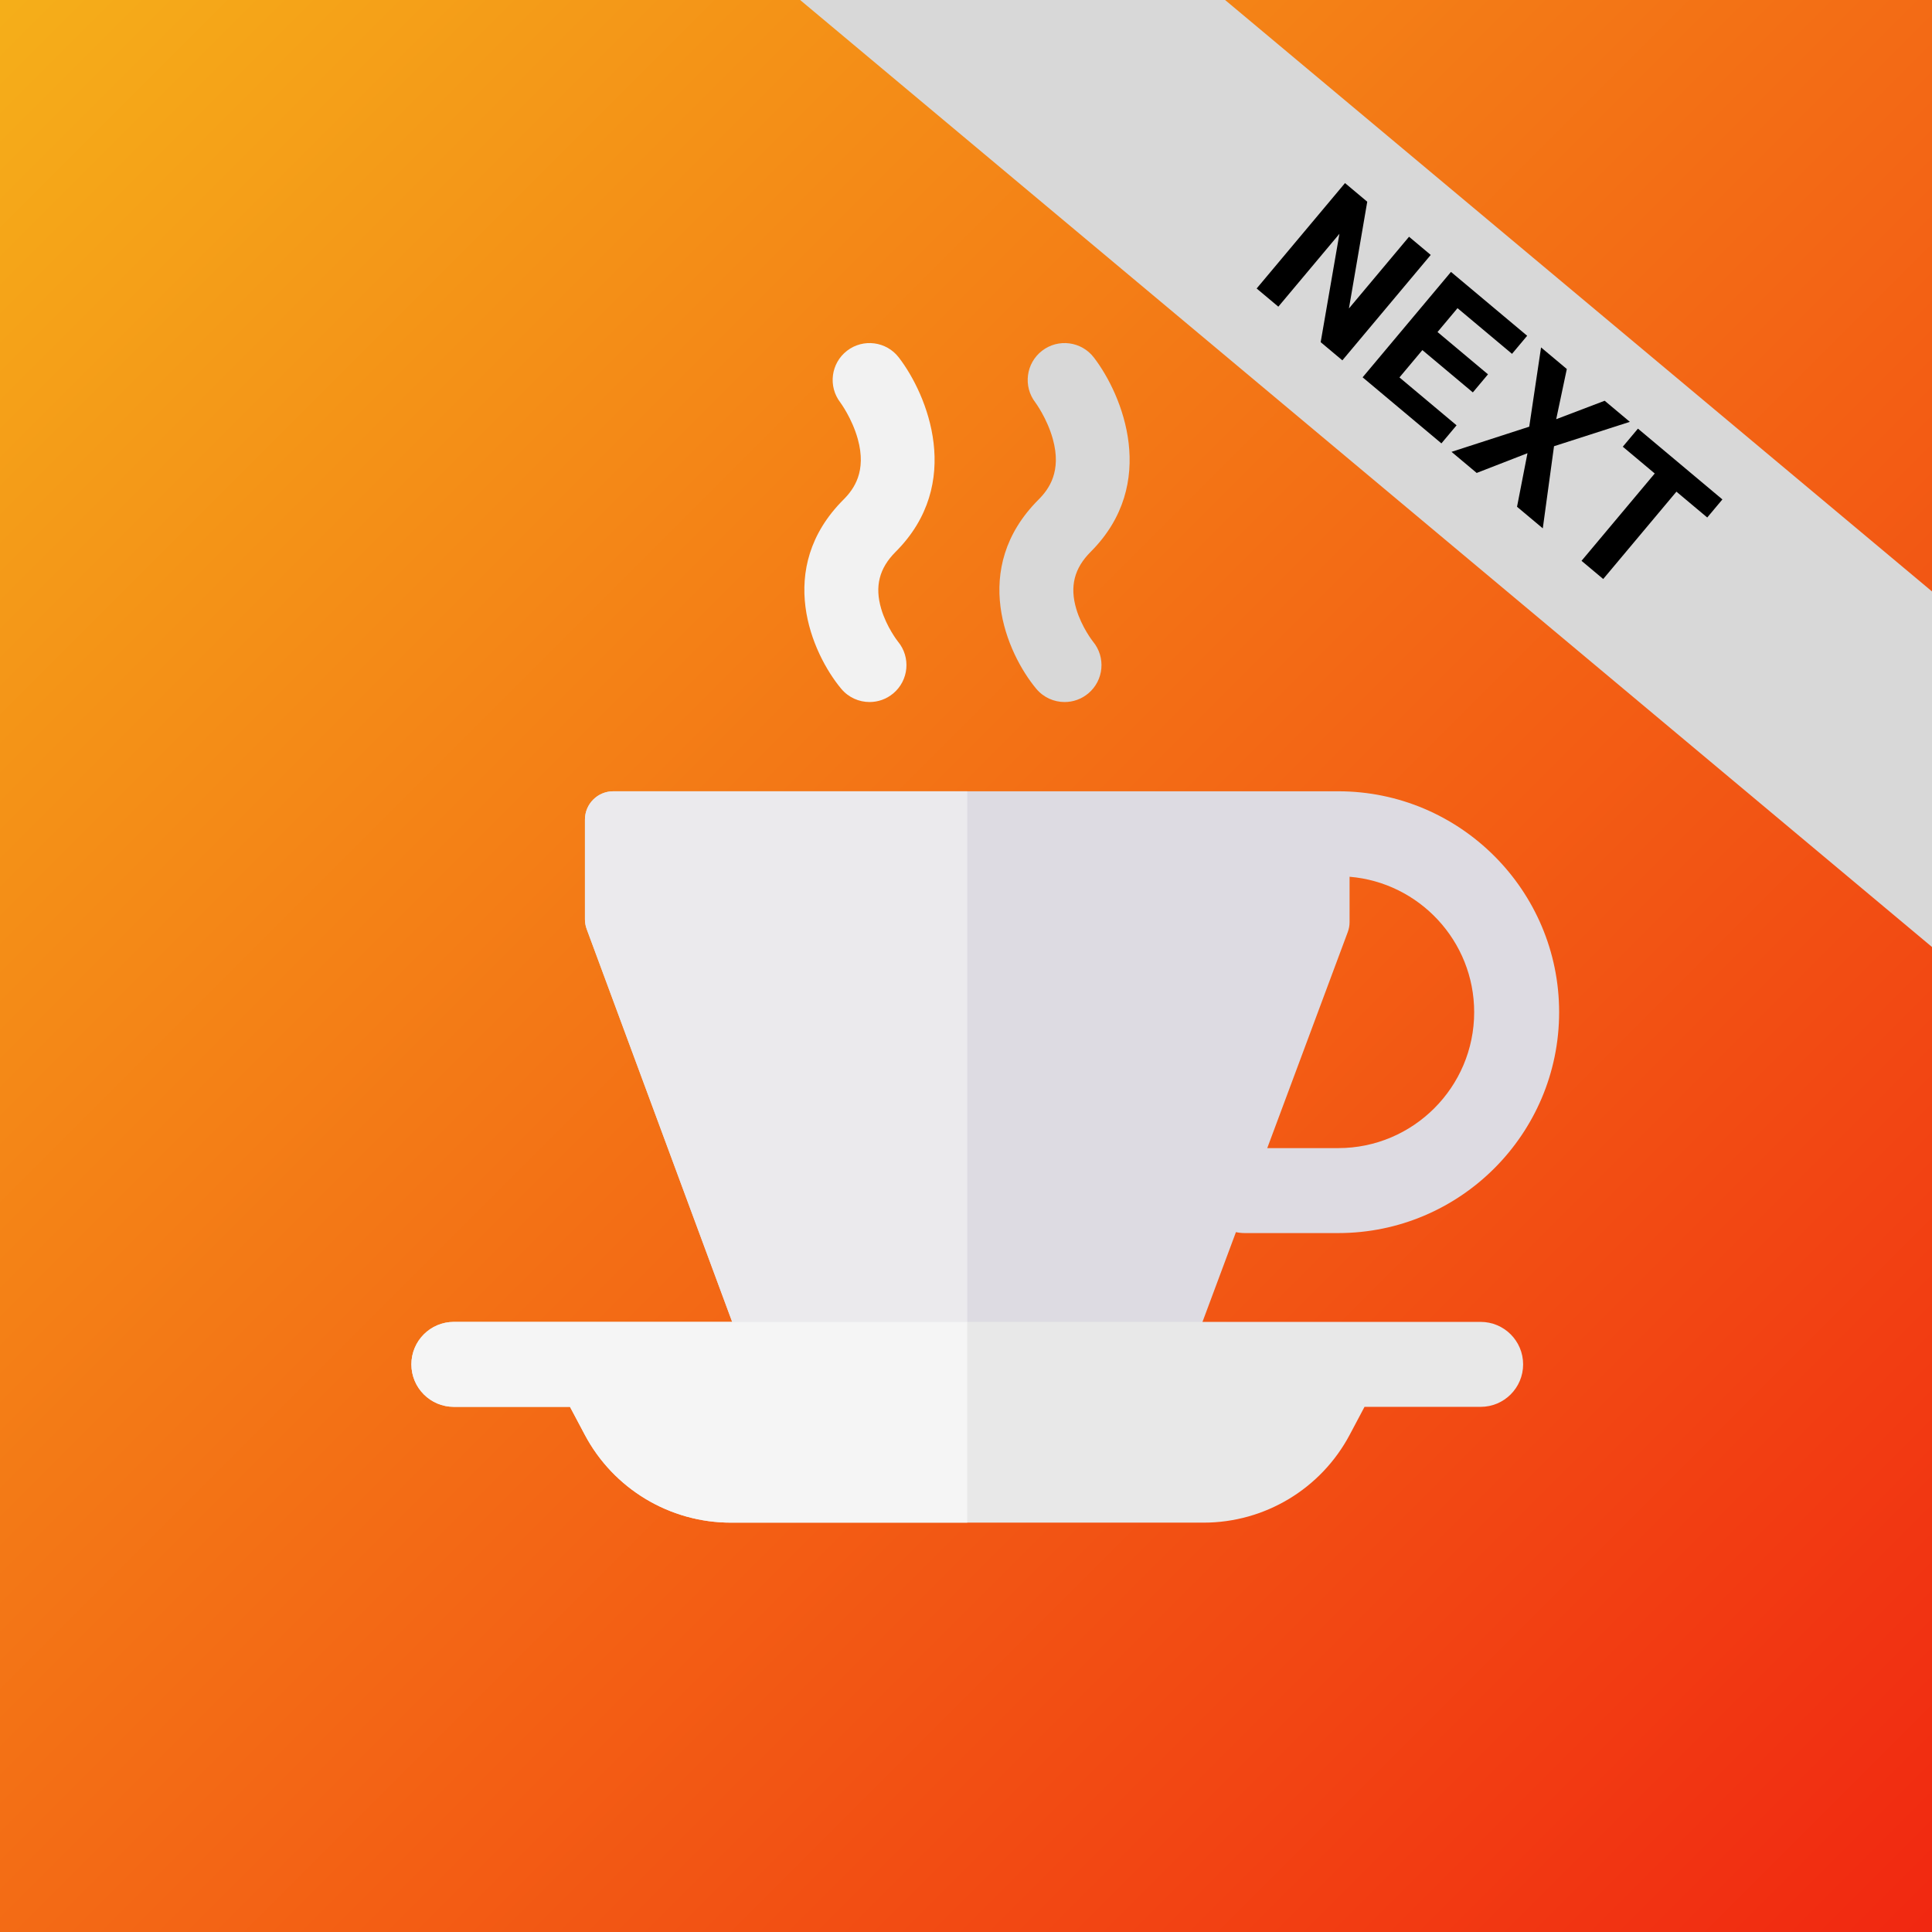
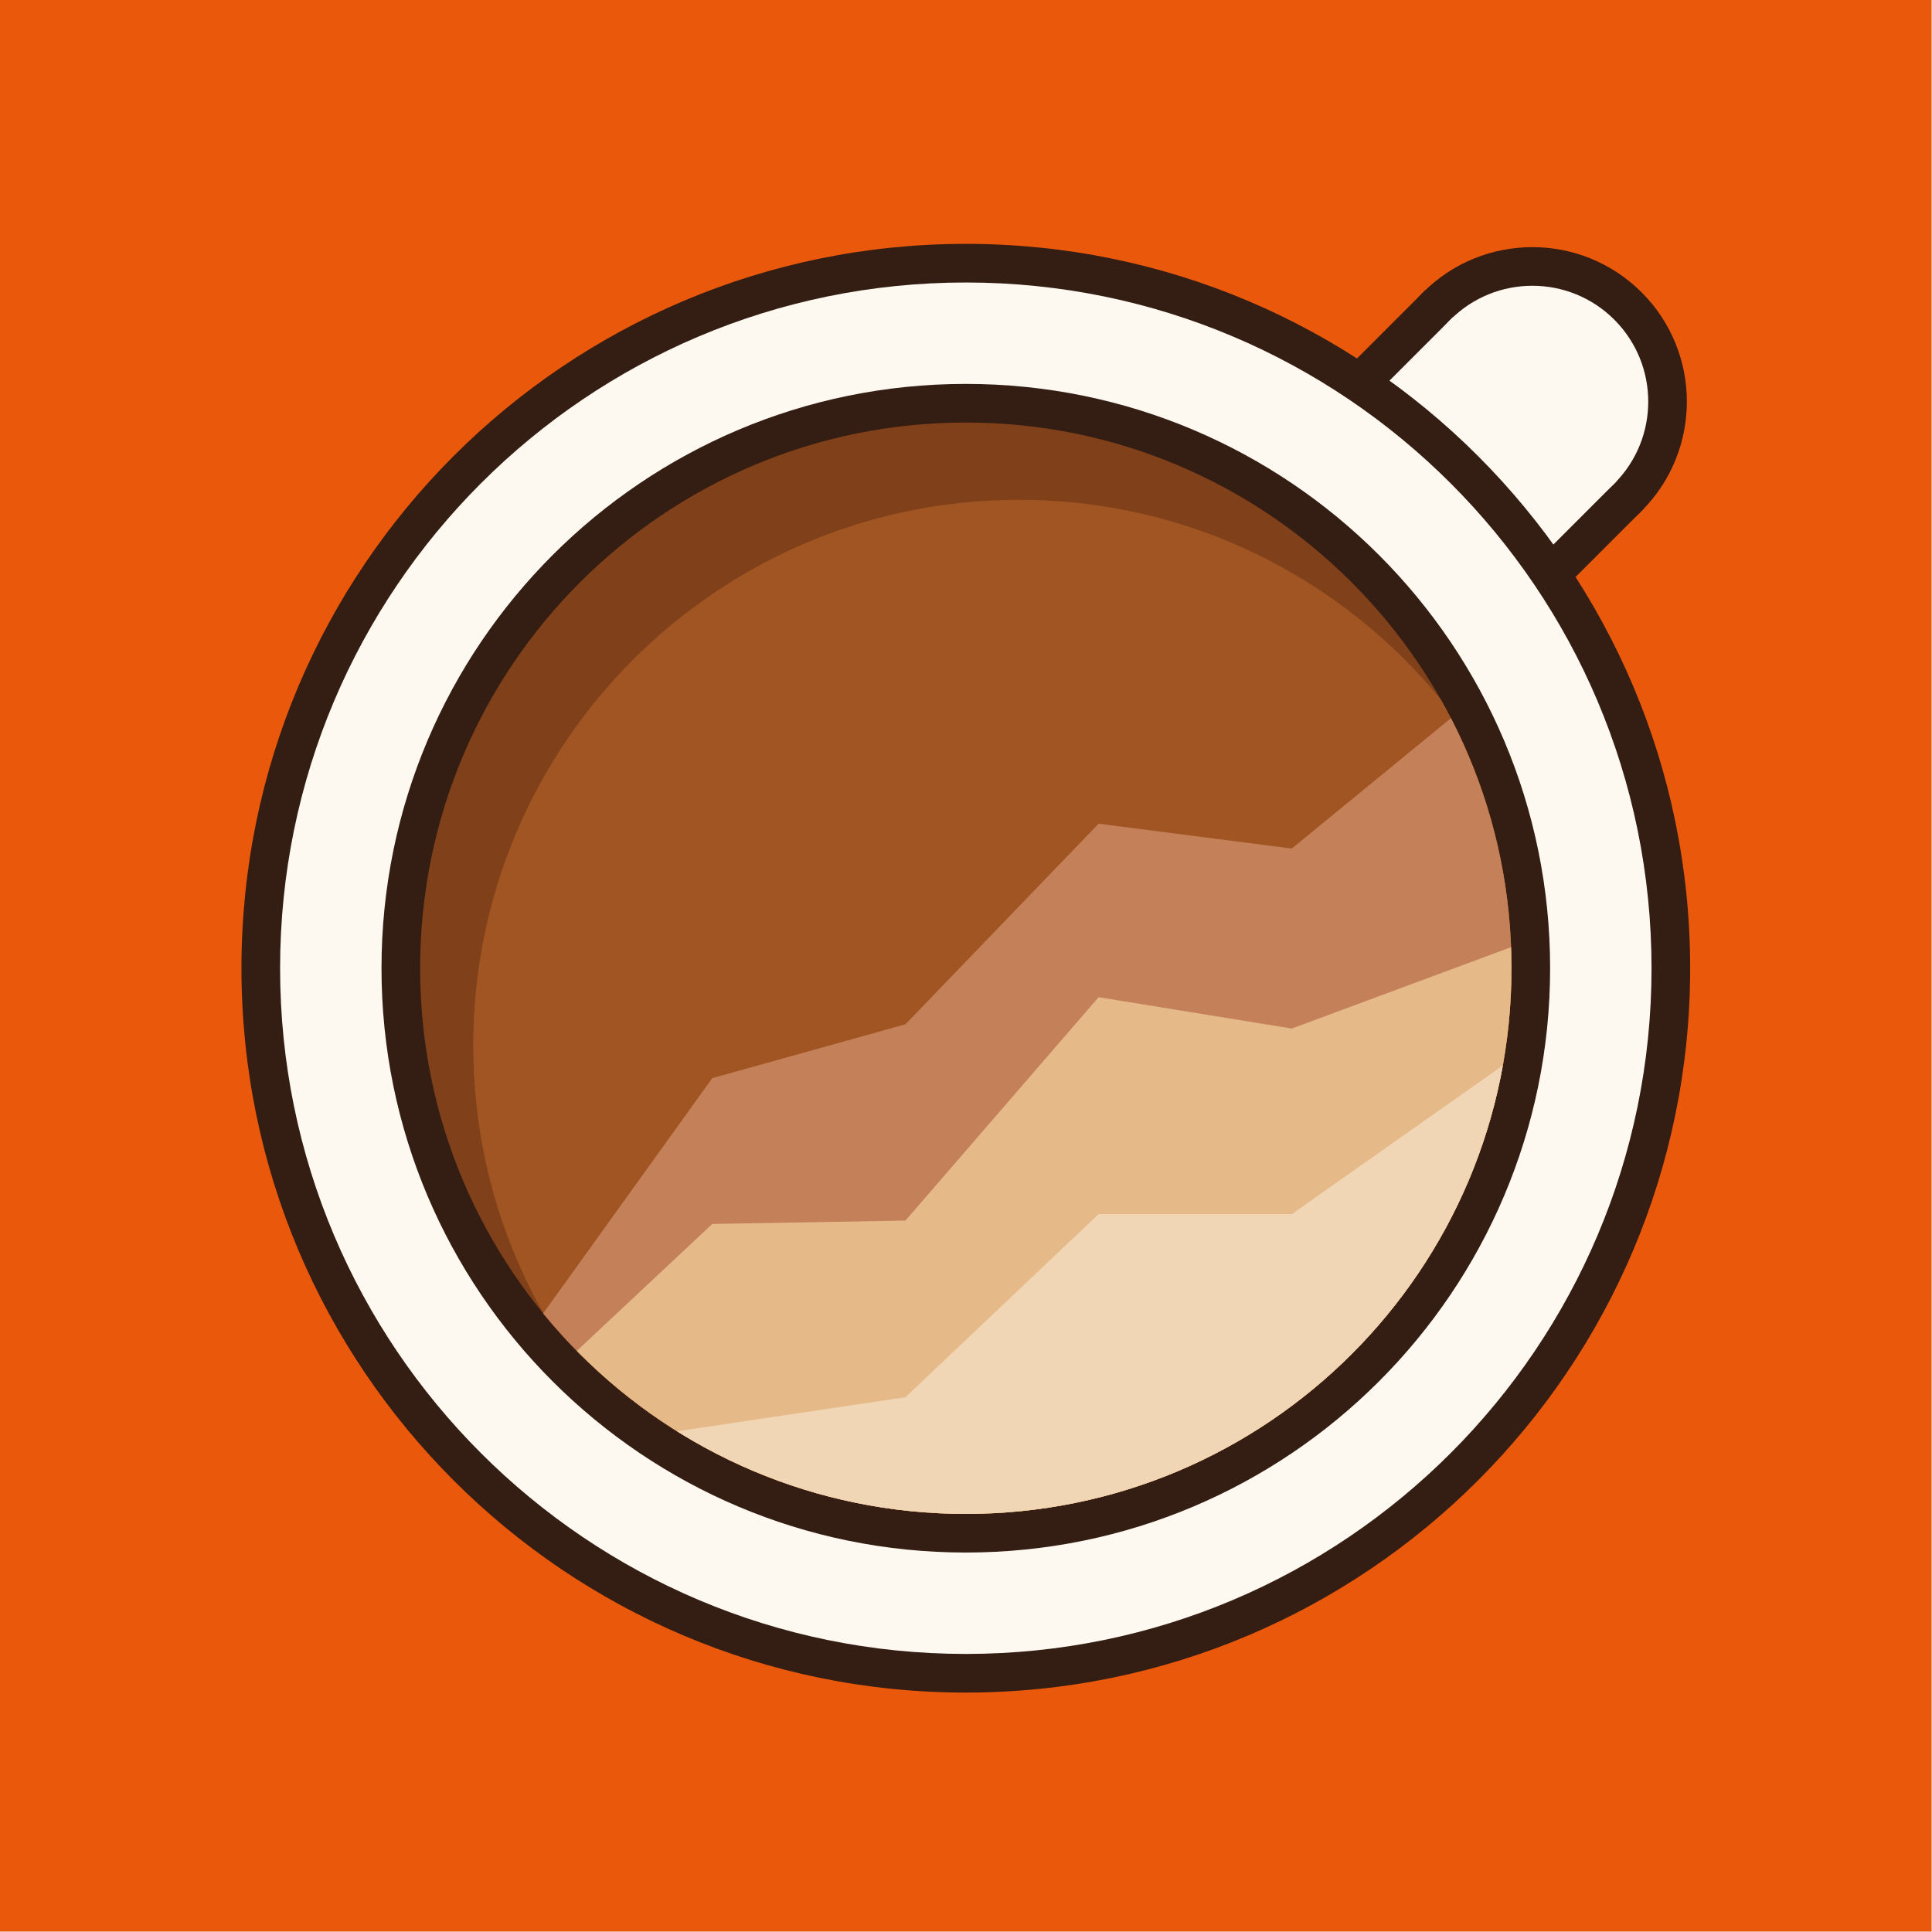
- <svg xmlns="http://www.w3.org/2000/svg" viewBox="0 0 512 512" xml:space="preserve" style="fill-rule:evenodd;clip-rule:evenodd;stroke-linejoin:round;stroke-miterlimit:2">
-   <circle cx="256.769" cy="255.506" r="256.071" style="fill:url(#a)" transform="translate(-.697989 .56507) scale(.99972)" />
-   <path style="fill:url(#b)" d="M.104.217h512.078v512.078H.104z" transform="matrix(.99985 0 0 .99985 -.10436 -.217057)" />
-   <path d="M409.214 194.549H94.531c-6.789 0-12.292 5.503-12.292 12.292v43.278c0 1.457.259 2.902.765 4.269l72.989 197.071h184.385l24.431-65.556c1.24.263 2.524.407 3.841.407h40.565c52.868 0 95.88-43.011 95.88-95.88 0-52.869-43.013-95.881-95.881-95.881Zm0 154.883H378.4l34.958-93.804c.511-1.373.774-2.827.774-4.292v-19.69c30.24 2.509 54.086 27.905 54.086 58.782 0 32.537-26.469 59.004-59.004 59.004Z" style="fill:#dddbe2;fill-rule:nonzero" transform="matrix(.61054 0 0 .61054 104.8057 90.91884)" />
-   <path d="M248.185 451.459h-92.192L83.004 254.388c-.506-1.367-.766-2.812-.766-4.269v-43.278c0-6.789 5.503-12.292 12.292-12.292h153.654v256.91h.001Z" style="fill:#ebeaed;fill-rule:nonzero" transform="matrix(.61054 0 0 .61054 104.8057 90.91884)" />
-   <path d="M471.028 424.864H25.342c-10.183 0-18.438 8.256-18.438 18.439s8.256 18.438 18.438 18.438h50.406l6.43 12.117c12.452 23.469 36.847 38.141 63.415 38.141h205.184c26.567 0 50.963-14.672 63.415-38.141l6.429-12.117h50.406c10.183 0 18.438-8.256 18.438-18.438 0-10.182-8.254-18.439-18.437-18.439Z" style="fill:#e8e8e8;fill-rule:nonzero" transform="matrix(.61054 0 0 .61054 104.8057 90.91884)" />
-   <path d="M248.185 511.999v-87.135H25.342c-10.183 0-18.438 8.256-18.438 18.439s8.256 18.438 18.438 18.438h50.406l6.43 12.117c12.452 23.469 36.847 38.141 63.415 38.141h102.592Z" style="fill:#f5f5f5;fill-rule:nonzero" transform="matrix(.61054 0 0 .61054 104.8057 90.91884)" />
-   <path d="M213.975 155.807c-4.59 0-9.144-1.962-12.312-5.763-12.752-15.303-28.958-52.154.98-82.091 4.543-4.543 10.13-12.216 6.208-26.334-2.49-8.97-7.528-15.774-7.577-15.839-5.394-7.012-4.081-17.065 2.929-22.459 7.01-5.394 17.065-4.081 22.459 2.93 12.479 16.222 28.253 54.73-1.369 84.352-7.142 7.142-9.136 14.999-6.274 24.727 2.355 8.006 7.206 14.151 7.254 14.207 5.662 6.795 4.745 16.893-2.052 22.556-2.994 2.497-6.63 3.714-10.246 3.714Z" style="fill:#f2f2f2;fill-rule:nonzero" transform="matrix(.61054 0 0 .61054 99.80573 90.91884)" />
-   <path d="M298.633 155.807c-4.59 0-9.144-1.962-12.312-5.763-12.752-15.303-28.958-52.154.98-82.091 4.543-4.543 10.13-12.216 6.208-26.334-2.49-8.97-7.528-15.774-7.577-15.839-5.394-7.012-4.081-17.065 2.929-22.459 7.012-5.394 17.067-4.081 22.459 2.93 12.479 16.222 28.253 54.73-1.369 84.352-7.142 7.142-9.136 14.999-6.274 24.727 2.354 8.006 7.206 14.151 7.252 14.207 5.662 6.795 4.745 16.893-2.052 22.556-2.994 2.497-6.63 3.714-10.244 3.714Z" style="fill:#d8d8d8;fill-rule:nonzero" transform="matrix(.61054 0 0 .61054 99.80573 90.91884)" />
-   <path style="fill:#d8d8d8" d="M94.592 79.906h318.304v72.267H94.592z" transform="matrix(1.06797 .89354 -.6417 .76696 206.353 -203.174)" />
-   <text x="151.177" y="114.536" style="font-family:&quot;Helvetica-Bold&quot;,&quot;Helvetica&quot;;font-weight:700;font-size:50px" transform="rotate(39.97222 296.1569 340.813)">NEXT</text>
-   <defs>
-     <linearGradient id="a" x1="0" y1="0" x2="1" y2="0" gradientUnits="userSpaceOnUse" gradientTransform="matrix(512.265 513.532 -513.532 512.265 .498031 -1.3976)">
-       <stop offset="0" style="stop-color:#f5af19;stop-opacity:1" />
-       <stop offset="1" style="stop-color:#f12711;stop-opacity:1" />
-     </linearGradient>
-     <linearGradient id="b" x1="0" y1="0" x2="1" y2="0" gradientUnits="userSpaceOnUse" gradientTransform="scale(718.58) rotate(45.0044 -.00460483 .0041504)">
-       <stop offset="0" style="stop-color:#f5af19;stop-opacity:1" />
-       <stop offset="1" style="stop-color:#f12711;stop-opacity:1" />
-     </linearGradient>
-   </defs>
+ <svg xmlns="http://www.w3.org/2000/svg" width="100%" height="100%" viewBox="0 0 3334 3334" version="1.1" xml:space="preserve" style="fill-rule:evenodd;clip-rule:evenodd;stroke-linejoin:round;stroke-miterlimit:2;">
+   <rect id="Artboard1" x="0" y="-0" width="3333.33" height="3333.33" style="fill:#ea580c;" />
+   <g id="Handle">
+     <g>
+       <path d="M2455.8,504.531c104.07,-104.07 273.053,-104.07 377.123,0c104.071,104.071 104.071,273.054 0,377.124c-104.07,104.07 -273.053,104.07 -377.123,0c-104.07,-104.07 -104.07,-273.053 -0,-377.124Z" style="fill:#341d12;" />
+       <path d="M2459.98,500.351l377.124,377.124l-182.985,182.985l-377.124,-377.124l182.985,-182.985Z" style="fill:#341d12;" />
+     </g>
+     <g id="Group">
+       <g>
+         <path d="M2502.94,551.672c78.053,-78.053 204.79,-78.053 282.843,-0c78.053,78.052 78.053,204.79 0,282.843c-78.053,78.052 -204.79,78.052 -282.843,-0c-78.052,-78.053 -78.052,-204.791 0,-282.843Z" style="fill:#fdf9f0;" />
+         <path d="M2507.16,547.453l282.843,282.843l-182.964,182.964l-282.843,-282.843l182.964,-182.964Z" style="fill:#fdf9f0;" />
+       </g>
+     </g>
+   </g>
+   <g id="Rim">
+     <circle cx="1666.67" cy="1670.83" r="1250" style="fill:#341d12;" />
+     <circle cx="1666.67" cy="1670.83" r="1183.33" style="fill:#fdf9f0;" />
+     <circle cx="1666.67" cy="1670.83" r="1008.33" style="fill:#341d12;" />
+   </g>
+   <circle id="Area-chart-straight" cx="1666.67" cy="1670.83" r="941.667" style="fill:#804019;" />
+   <clipPath id="_clip1">
+     <circle cx="1666.67" cy="1670.83" r="941.667" />
+   </clipPath>
+   <g clip-path="url(#_clip1)">
+     <circle cx="1758.33" cy="1804.17" r="941.667" style="fill:#a05523;" />
+     <path d="M2576.69,1179.69c-0,-0 119.503,117.688 119.716,118.301c41.929,120.732 36.949,433.794 34.995,524.69c-6.036,280.879 -269.035,601.032 -349.653,643.173c-365.739,191.18 -485.965,219.616 -777.861,209.98c-383.32,-12.655 -672.596,-400.999 -672.596,-400.999l297.875,-414.337l333.333,-92.917l333.333,-346.131l333.334,42.851l347.524,-284.611Z" style="fill:#c48058;" />
+     <path d="M975.165,2350.12l254.002,-238.008l333.333,-5.787l333.333,-385.493l333.334,54.106l503.497,-186.829c-0,0 126.534,732.477 -605.584,1019.09c-559.056,218.862 -842.867,34.41 -1003,-43.189c-47.572,-23.052 -102.422,-81.336 -110.21,-89.611c-50.144,-53.282 -38.704,-124.278 -38.704,-124.278Z" style="fill:#e6b988;" />
+     <path d="M1113.67,2478.07l448.829,-66.92l333.333,-315.996l333.334,0l413.277,-290.985c-0,-0 -26.294,601.889 -459.519,778.93c-321.33,131.314 -366.045,91.421 -783.156,99c-1.17,0.021 -126.189,-11.539 -162.626,-24.466c-65.349,-23.184 -123.472,-179.563 -123.472,-179.563Z" style="fill:#f1d6b6;" />
+   </g>
</svg>
